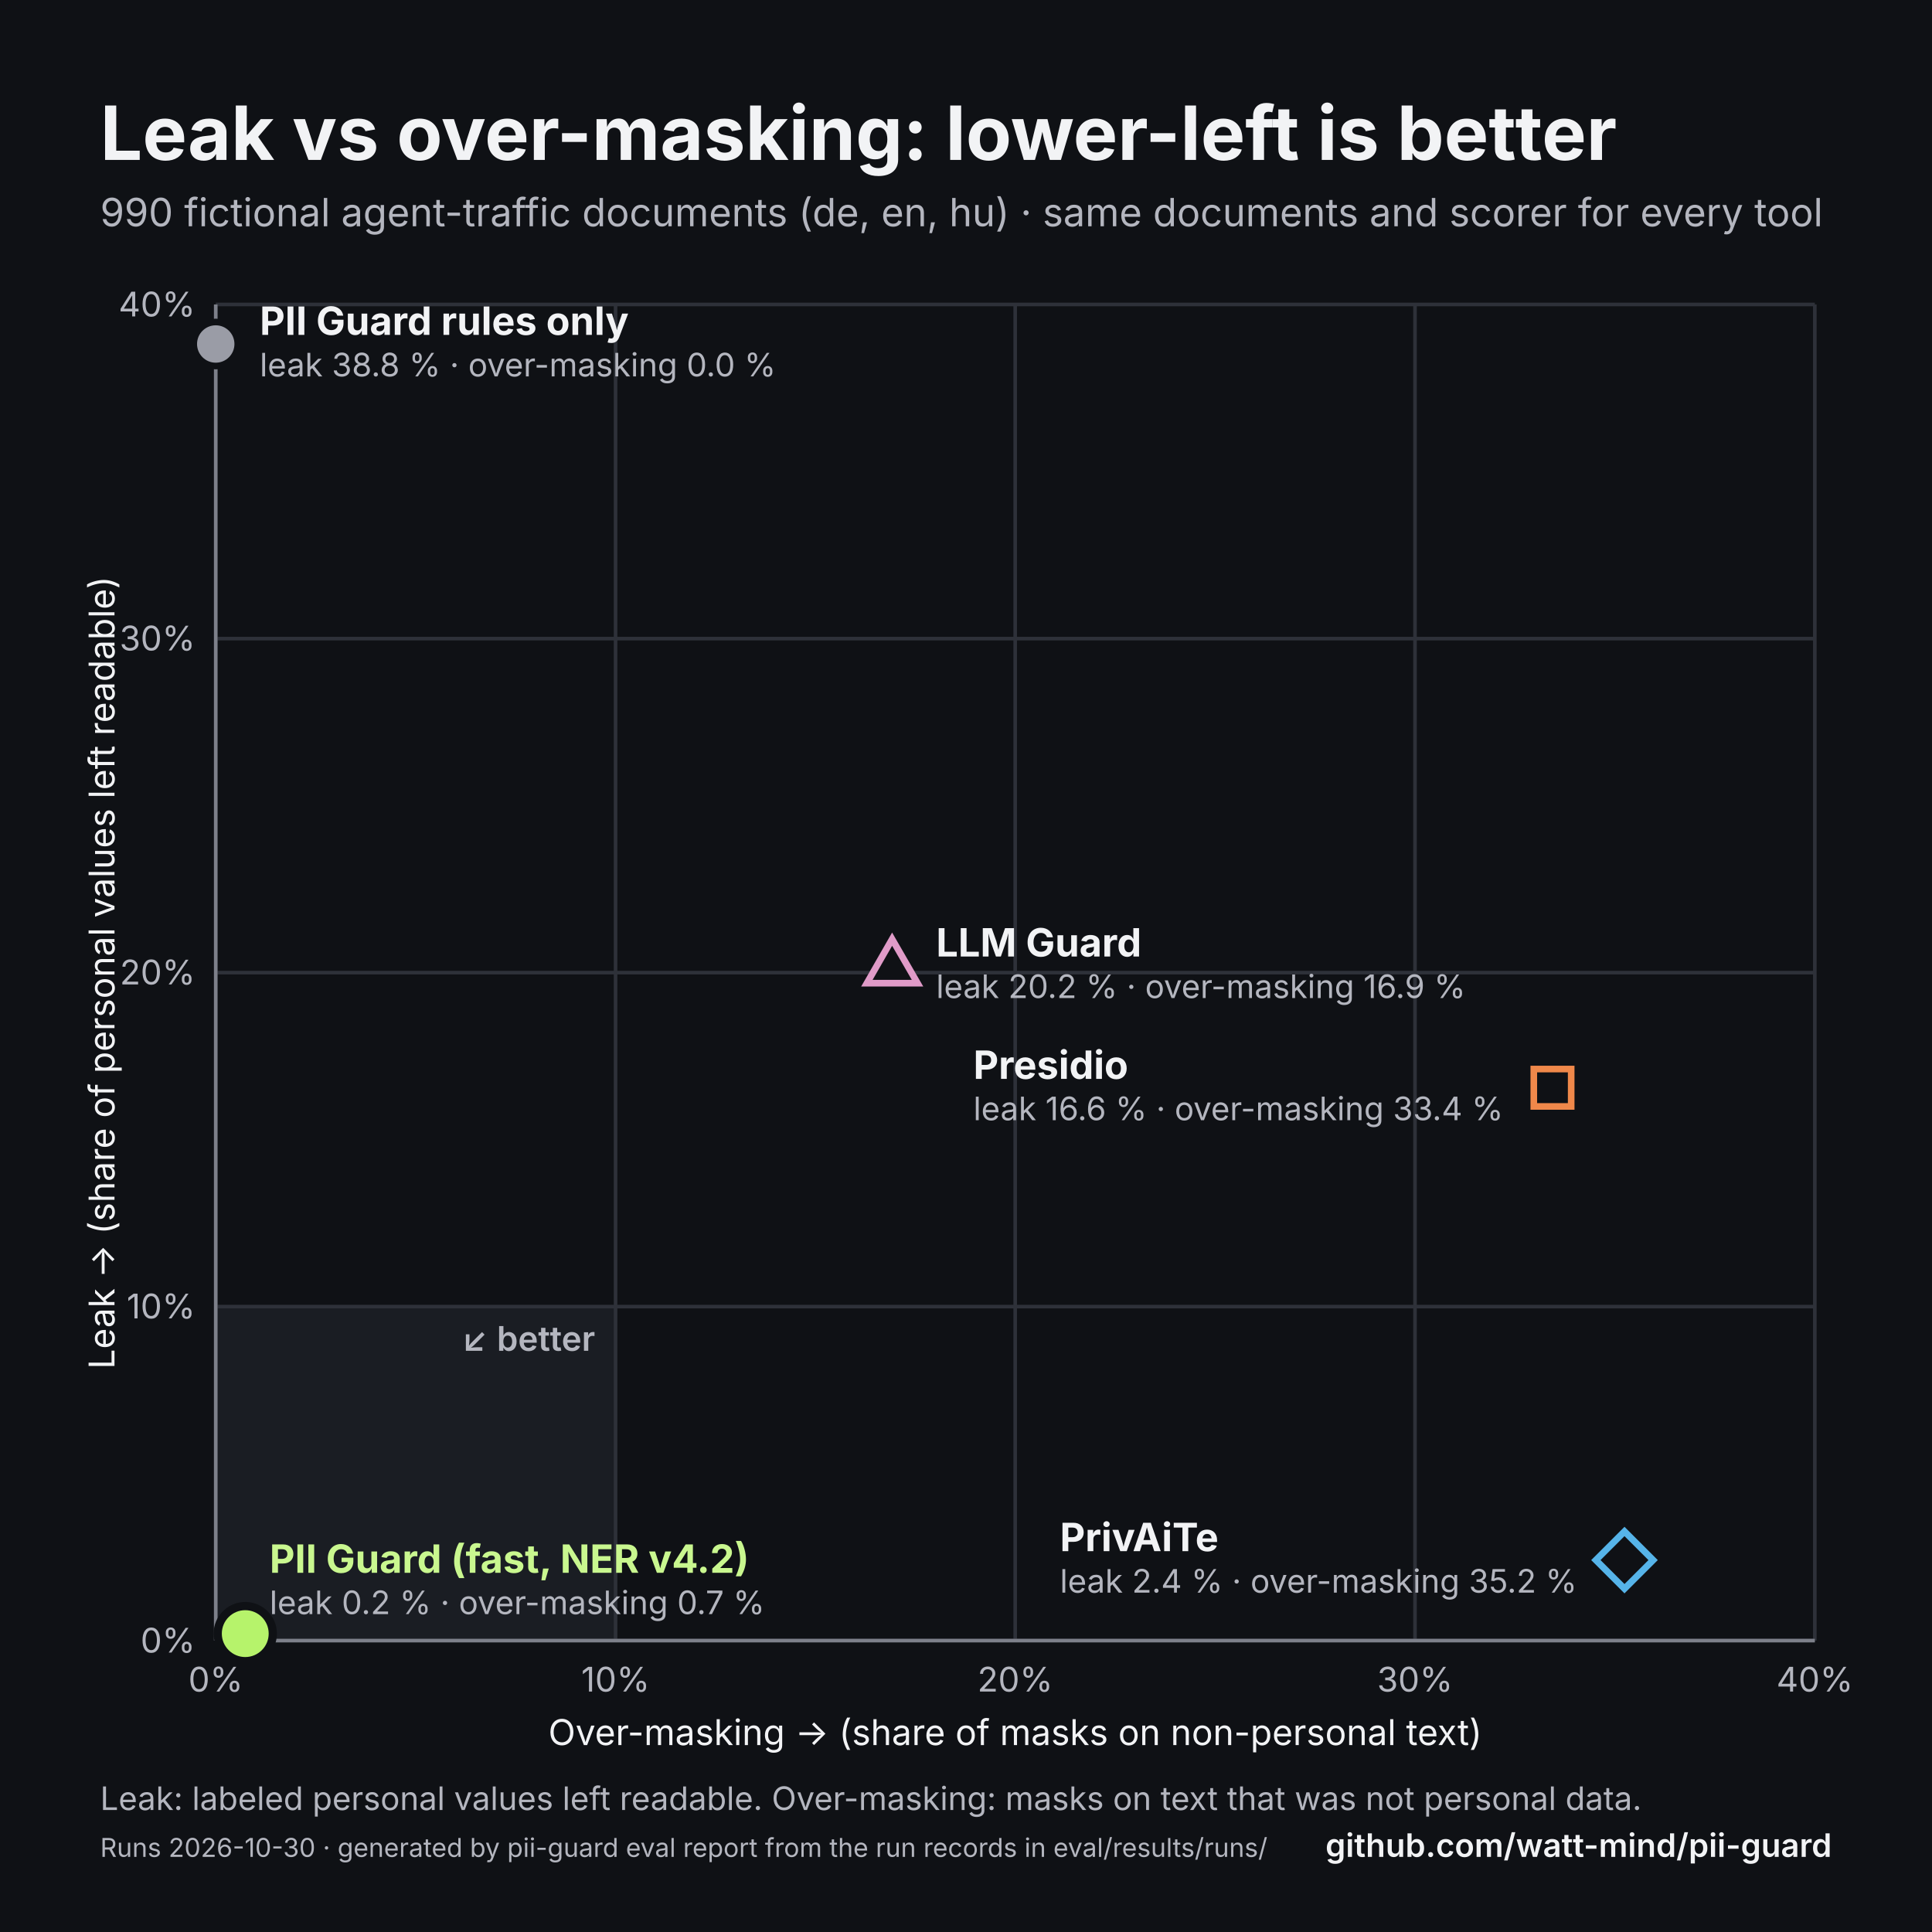
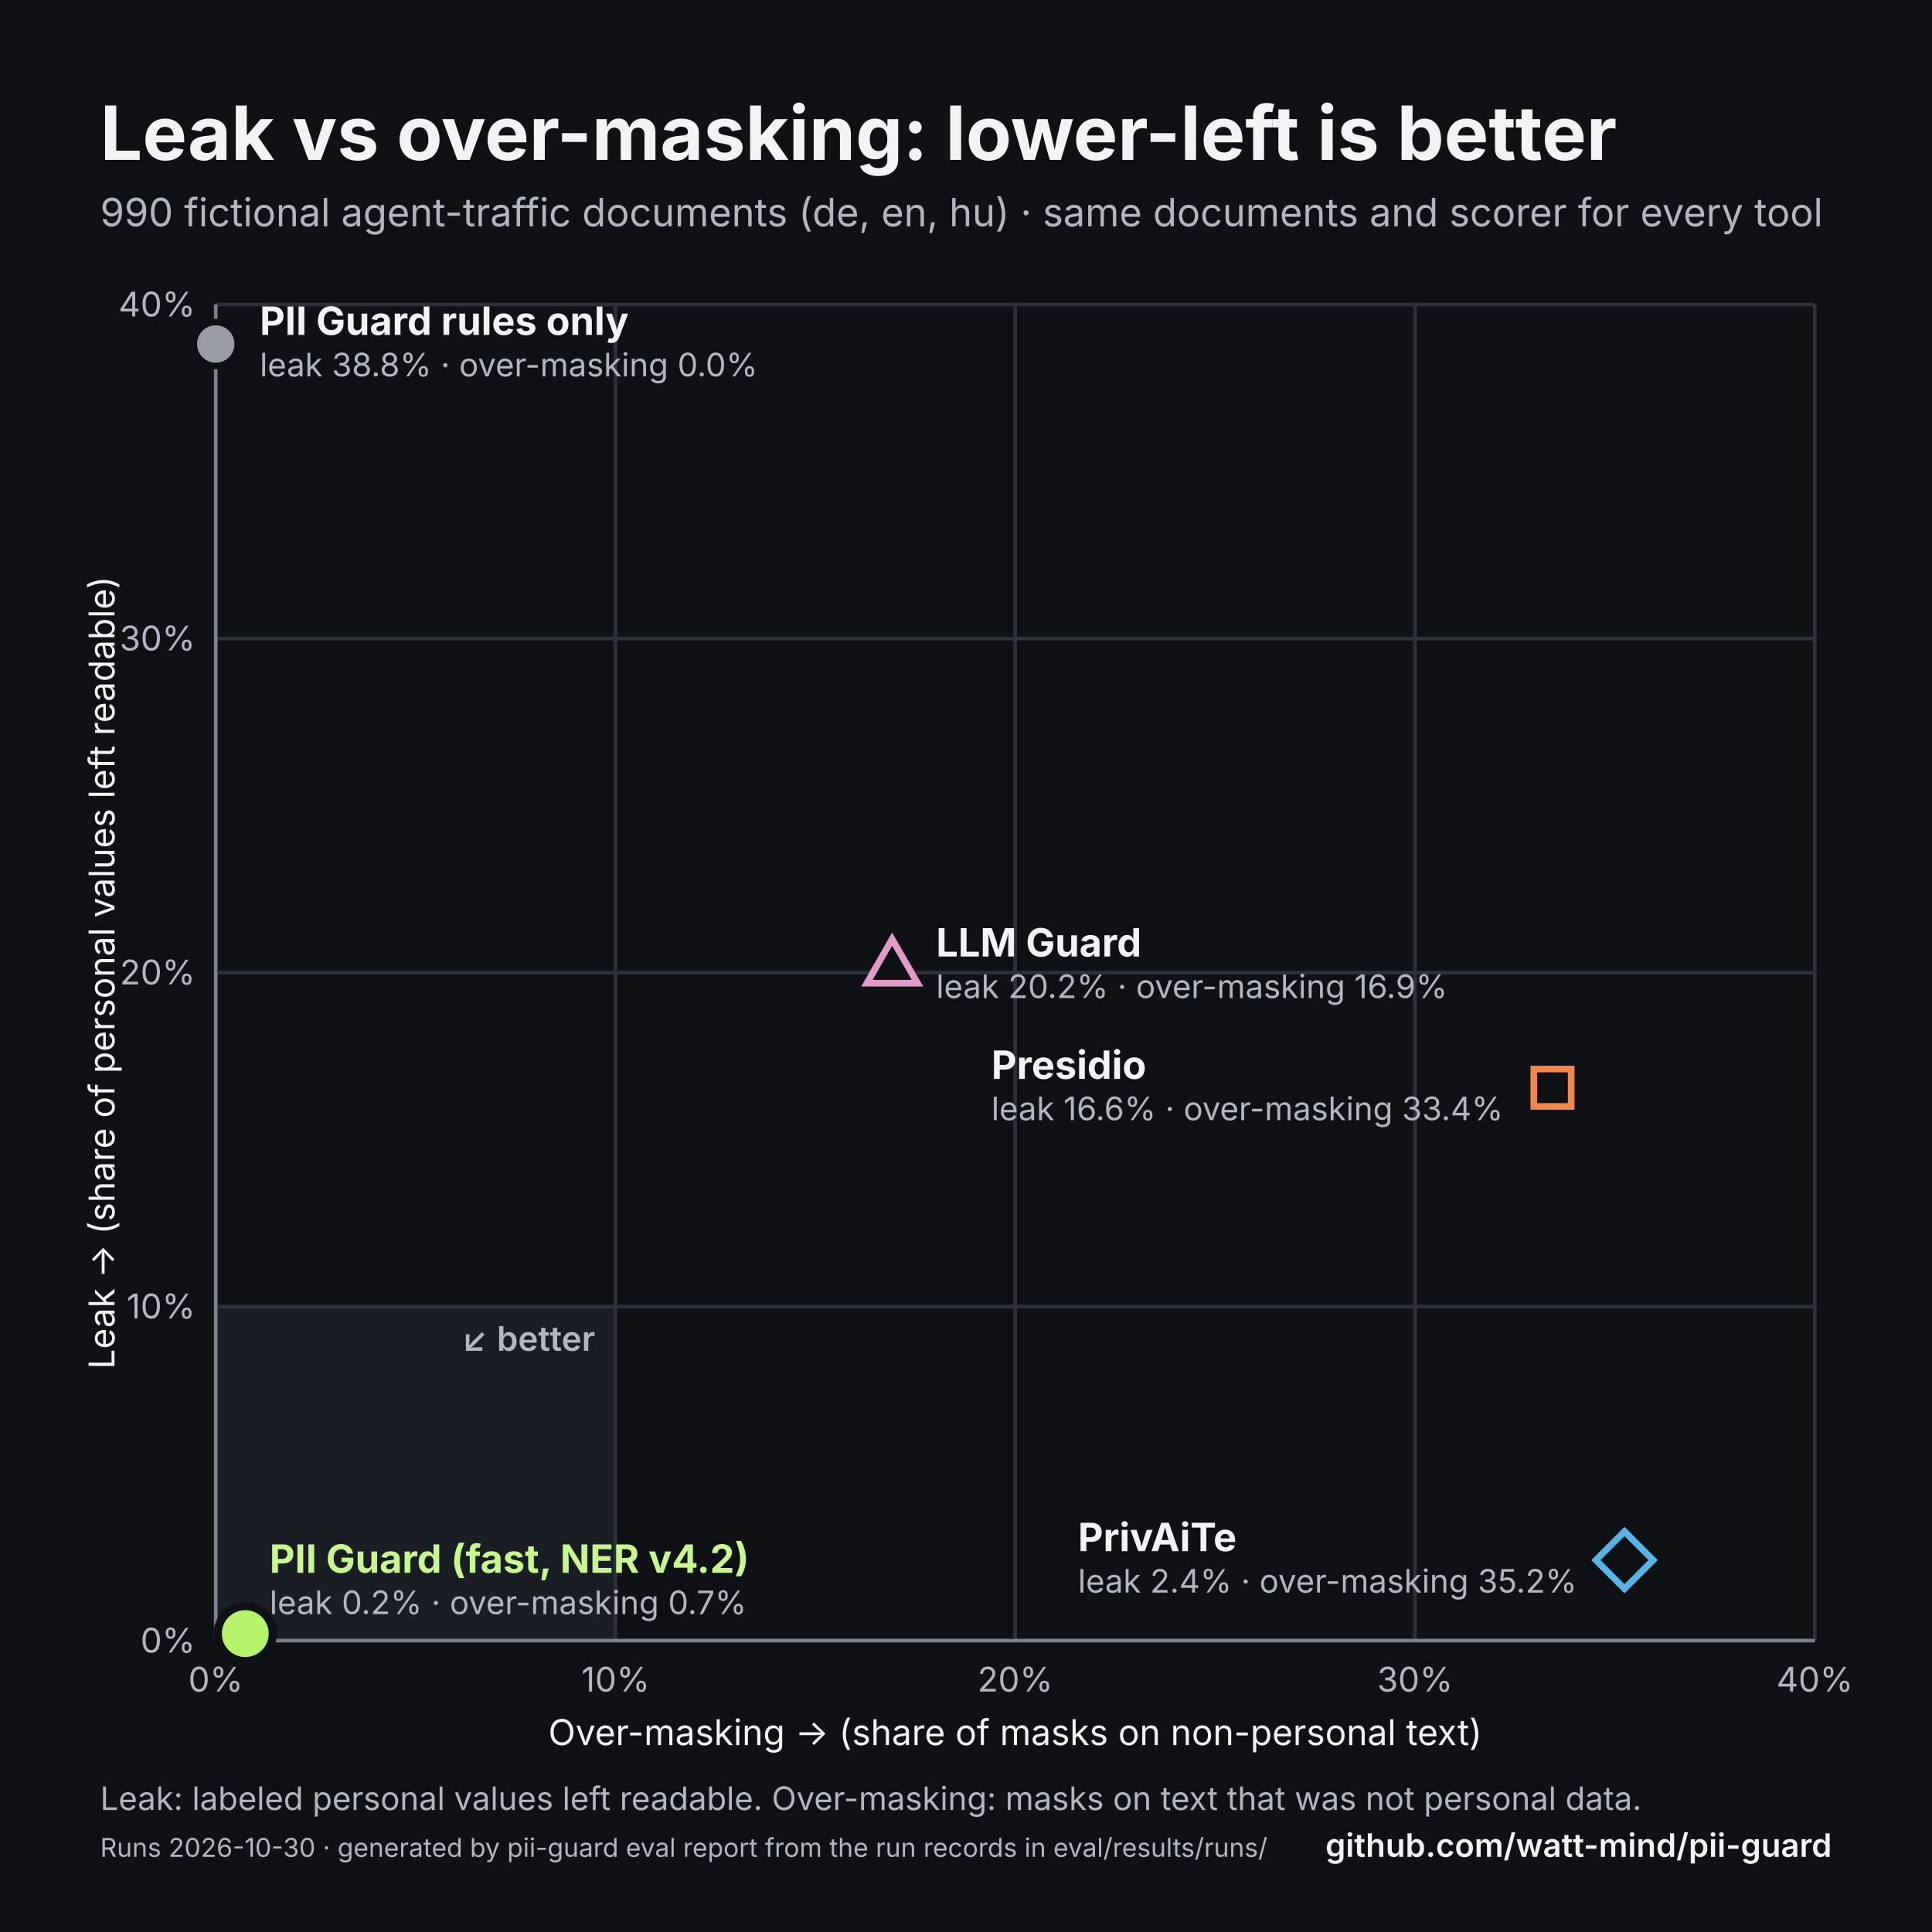
<svg xmlns="http://www.w3.org/2000/svg" viewBox="0 0 1080 1080" width="1080" height="1080" role="img" aria-labelledby="t d" font-family="Inter, 'Helvetica Neue', Helvetica, Arial, sans-serif">
  <rect x="0" y="0" width="1080" height="1080" fill="#0F1115" />
  <text x="56" y="89.4" font-size="41.8" fill="#F2F3F5" font-weight="700">Leak vs over-masking: lower-left is better</text>
  <text x="56" y="126.5" font-size="21.8" fill="#B4B6BF">990 fictional agent-traffic documents (de, en, hu) · same documents and scorer for every tool</text>
  <text x="56" y="1038" font-size="14.5" fill="#B4B6BF">Runs 2026-10-30 · generated by pii-guard eval report from the run records in eval/results/runs/</text>
  <text x="1024" y="1038" font-size="18.1" fill="#F2F3F5" text-anchor="end" font-weight="600">github.com/watt-mind/pii-guard</text>
  <text x="56" y="1011.8" font-size="18.1" fill="#B4B6BF">Leak: labeled personal values left readable. Over-masking: masks on text that was not personal data.</text>
  <rect x="120.6" y="730.4" width="223.5" height="186.7" fill="#1A1D23" />
  <line x1="120.6" y1="917.1" x2="1014.5" y2="917.1" stroke="#2E3139" stroke-width="2" />
  <text x="109.2" y="923.8" font-size="19" fill="#B4B6BF" text-anchor="end">0%</text>
  <line x1="120.6" y1="730.4" x2="1014.5" y2="730.4" stroke="#2E3139" stroke-width="2" />
  <text x="109.2" y="737" font-size="19" fill="#B4B6BF" text-anchor="end">10%</text>
  <line x1="120.6" y1="543.7" x2="1014.5" y2="543.7" stroke="#2E3139" stroke-width="2" />
  <text x="109.2" y="550.3" font-size="19" fill="#B4B6BF" text-anchor="end">20%</text>
  <line x1="120.6" y1="357" x2="1014.5" y2="357" stroke="#2E3139" stroke-width="2" />
  <text x="109.2" y="363.6" font-size="19" fill="#B4B6BF" text-anchor="end">30%</text>
  <line x1="120.6" y1="170.2" x2="1014.5" y2="170.2" stroke="#2E3139" stroke-width="2" />
  <text x="109.2" y="176.9" font-size="19" fill="#B4B6BF" text-anchor="end">40%</text>
  <line x1="120.6" y1="170.2" x2="120.6" y2="917.1" stroke="#2E3139" stroke-width="2" />
  <text x="120.6" y="945.6" font-size="19" fill="#B4B6BF" text-anchor="middle">0%</text>
  <line x1="344.1" y1="170.2" x2="344.1" y2="917.1" stroke="#2E3139" stroke-width="2" />
  <text x="344.1" y="945.6" font-size="19" fill="#B4B6BF" text-anchor="middle">10%</text>
  <line x1="567.5" y1="170.2" x2="567.5" y2="917.1" stroke="#2E3139" stroke-width="2" />
  <text x="567.5" y="945.6" font-size="19" fill="#B4B6BF" text-anchor="middle">20%</text>
  <line x1="791" y1="170.2" x2="791" y2="917.1" stroke="#2E3139" stroke-width="2" />
  <text x="791" y="945.6" font-size="19" fill="#B4B6BF" text-anchor="middle">30%</text>
  <line x1="1014.5" y1="170.2" x2="1014.5" y2="917.1" stroke="#2E3139" stroke-width="2" />
  <text x="1014.5" y="945.6" font-size="19" fill="#B4B6BF" text-anchor="middle">40%</text>
  <line x1="120.6" y1="917.1" x2="1014.5" y2="917.1" stroke="#7D808A" stroke-width="2" />
  <line x1="120.6" y1="170.2" x2="120.6" y2="917.1" stroke="#7D808A" stroke-width="2" />
  <text x="567.5" y="975.5" font-size="19.9" fill="#F2F3F5" text-anchor="middle">Over-masking → (share of masks on non-personal text)</text>
  <text x="64" y="543.7" font-size="19.9" fill="#F2F3F5" text-anchor="middle" transform="rotate(-90 64 543.7)">Leak → (share of personal values left readable)</text>
  <text x="332.7" y="755.1" font-size="19" fill="#B4B6BF" text-anchor="end" font-weight="600">↙ better</text>
  <circle cx="137.1" cy="913.2" r="15.4" fill="#B6F36B" stroke="#0F1115" stroke-width="4.6" />
  <polygon points="908.1,856.1 924.1,872.1 908.1,888.1 892.1,872.1" fill="#0F1115" stroke="#56B4E9" stroke-width="3.7" />
  <rect x="857.4" y="597.6" width="20.9" height="20.9" fill="#0F1115" stroke="#F0884A" stroke-width="3.7" />
  <polygon points="498.7,525 512.9,549.6 484.6,549.6" fill="#0F1115" stroke="#E09BC8" stroke-width="3.7" />
  <circle cx="120.6" cy="192.3" r="12.3" fill="#9A9CA6" stroke="#0F1115" stroke-width="3.7" />
  <text x="150.7" y="879.2" font-size="21.8" fill="#C9F78F" font-weight="700">PII Guard (fast, NER v4.2)</text>
-   <text x="150.7" y="902.3" font-size="18.1" fill="#B4B6BF">leak 0.2 % · over-masking 0.7 %</text>
-   <text x="592.5" y="867.1" font-size="21.8" fill="#F2F3F5" font-weight="700">PrivAiTe</text>
-   <text x="592.5" y="890.3" font-size="18.1" fill="#B4B6BF">leak 2.4 % · over-masking 35.2 %</text>
-   <text x="544.1" y="603.1" font-size="21.8" fill="#F2F3F5" font-weight="700">Presidio</text>
-   <text x="544.1" y="626.2" font-size="18.1" fill="#B4B6BF">leak 16.6 % · over-masking 33.4 %</text>
+   <text x="150.7" y="902.3" font-size="18.1" fill="#B4B6BF">leak 0.2% · over-masking 0.7%</text>
+   <text x="602.6" y="867.1" font-size="21.8" fill="#F2F3F5" font-weight="700">PrivAiTe</text>
+   <text x="602.6" y="890.3" font-size="18.1" fill="#B4B6BF">leak 2.4% · over-masking 35.2%</text>
+   <text x="554.2" y="603.1" font-size="21.8" fill="#F2F3F5" font-weight="700">Presidio</text>
+   <text x="554.2" y="626.2" font-size="18.1" fill="#B4B6BF">leak 16.6% · over-masking 33.4%</text>
  <text x="523.3" y="534.7" font-size="21.8" fill="#F2F3F5" font-weight="700">LLM Guard</text>
-   <text x="523.3" y="557.9" font-size="18.1" fill="#B4B6BF">leak 20.2 % · over-masking 16.9 %</text>
+   <text x="523.3" y="557.9" font-size="18.1" fill="#B4B6BF">leak 20.2% · over-masking 16.9%</text>
  <text x="145.2" y="187.2" font-size="21.8" fill="#F2F3F5" font-weight="700">PII Guard rules only</text>
-   <text x="145.2" y="210.4" font-size="18.1" fill="#B4B6BF">leak 38.8 % · over-masking 0.0 %</text>
+   <text x="145.2" y="210.4" font-size="18.1" fill="#B4B6BF">leak 38.8% · over-masking 0.0%</text>
</svg>
